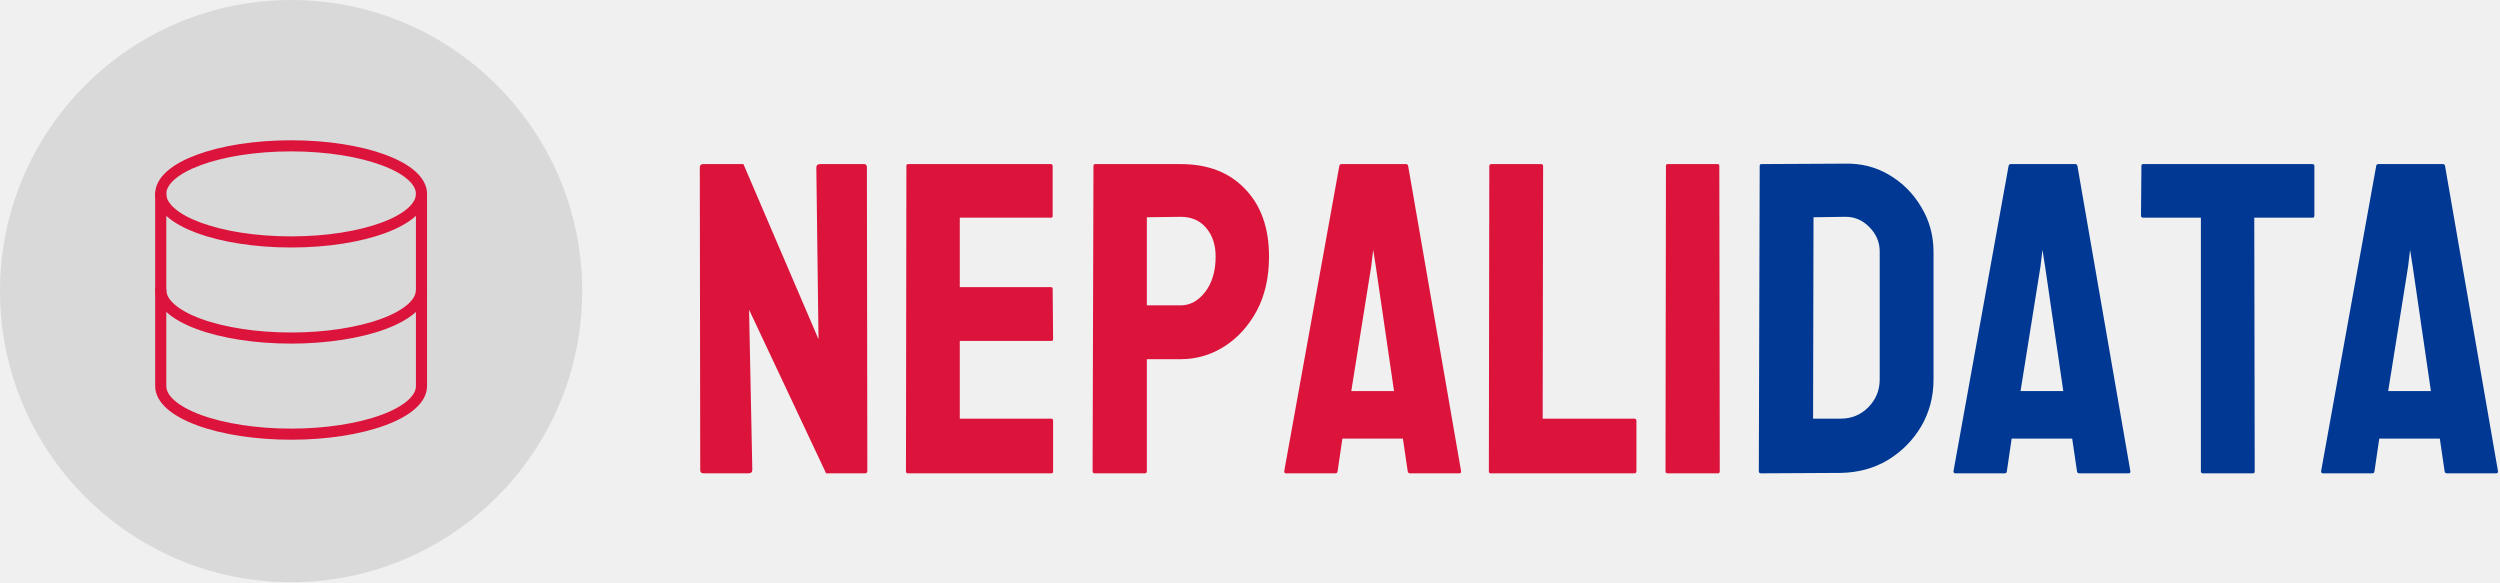
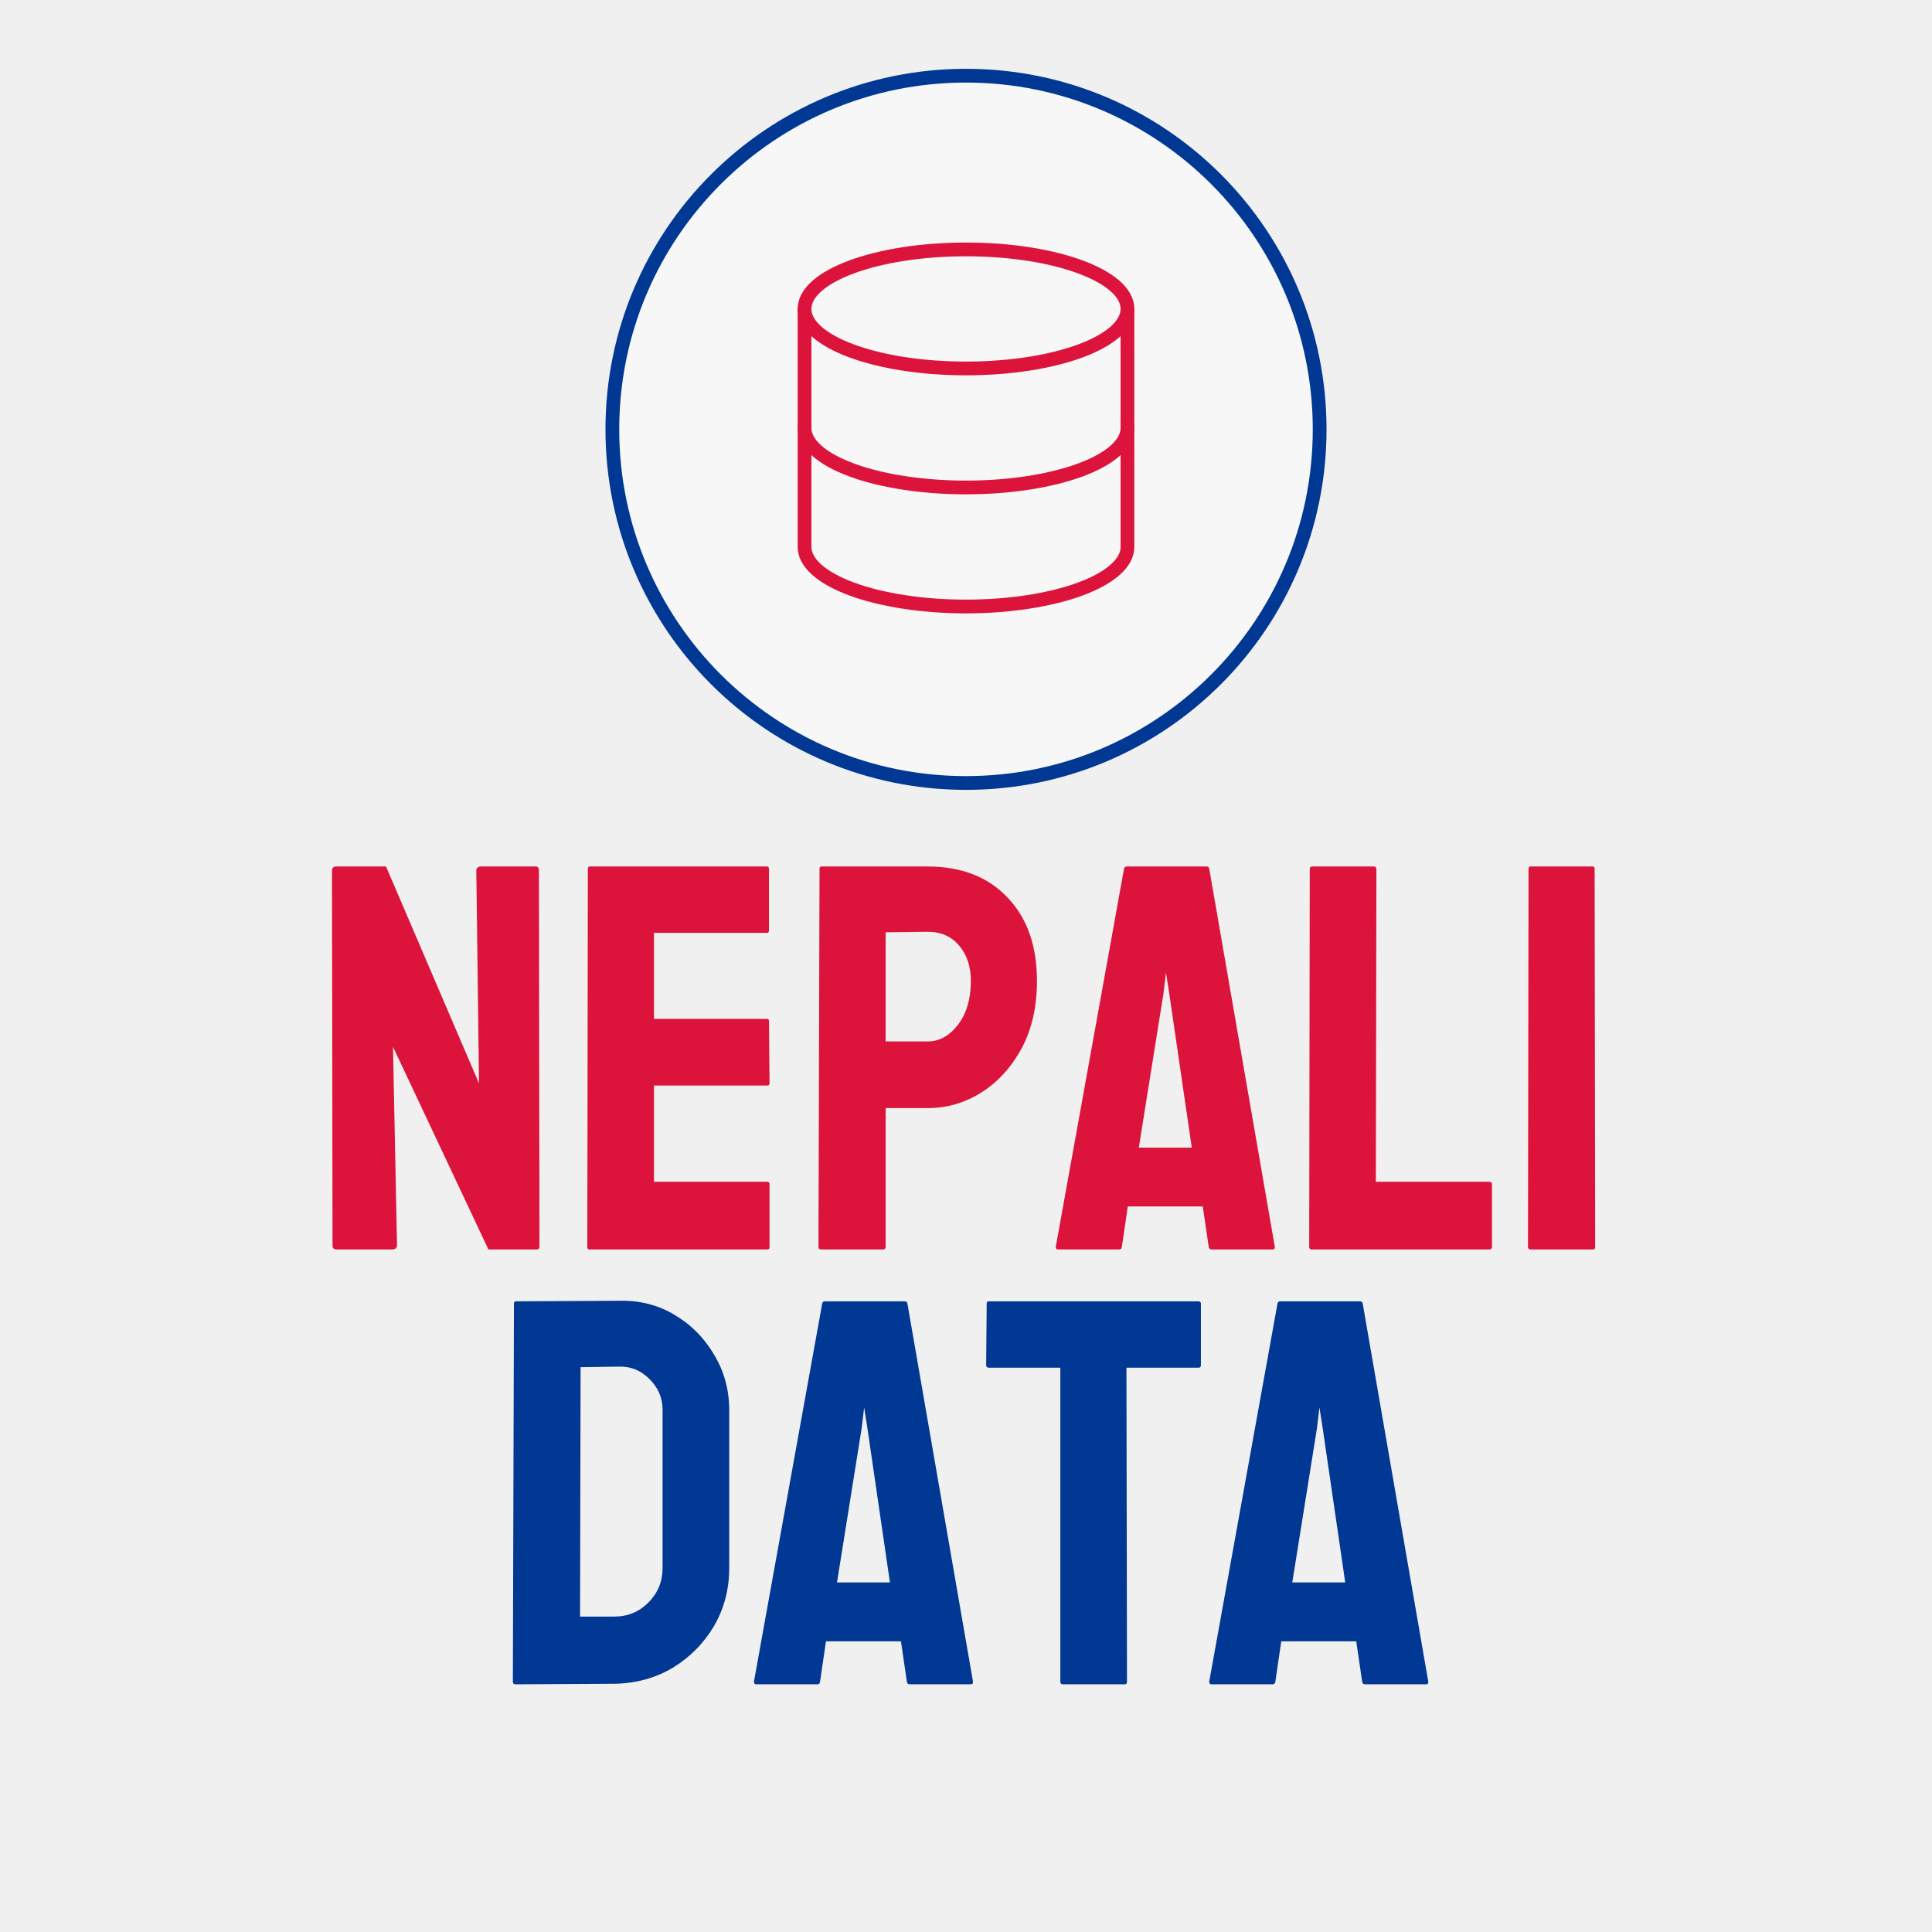
- <svg xmlns="http://www.w3.org/2000/svg" width="1125" height="262" viewBox="0 0 1125 262" fill="none">
-   <path d="M336.688 213H316.668C315.626 213 315.105 212.544 315.105 211.633L314.91 75.402C314.91 74.361 315.431 73.84 316.473 73.84H334.539L368.328 152.648L367.352 75.402C367.352 74.361 367.938 73.84 369.109 73.84H388.934C389.715 73.84 390.105 74.361 390.105 75.402L390.301 211.828C390.301 212.609 389.975 213 389.324 213H371.746L337.078 139.367L338.543 211.438C338.543 212.479 337.924 213 336.688 213ZM473.113 213H408.465C407.944 213 407.684 212.674 407.684 212.023L407.879 74.621C407.879 74.1 408.139 73.84 408.66 73.84H472.918C473.439 73.84 473.699 74.165 473.699 74.816V97.18C473.699 97.701 473.439 97.961 472.918 97.961H431.902V129.211H472.918C473.439 129.211 473.699 129.471 473.699 129.992L473.895 152.648C473.895 153.169 473.634 153.43 473.113 153.43H431.902V188.391H473.113C473.634 188.391 473.895 188.716 473.895 189.367V212.219C473.895 212.74 473.634 213 473.113 213ZM515.105 213H492.645C491.993 213 491.668 212.674 491.668 212.023L492.059 74.621C492.059 74.1 492.319 73.84 492.84 73.84H531.316C543.556 73.84 553.224 77.583 560.32 85.07C567.482 92.492 571.062 102.616 571.062 115.441C571.062 124.816 569.207 132.987 565.496 139.953C561.72 146.854 556.837 152.193 550.848 155.969C544.858 159.745 538.348 161.633 531.316 161.633H516.082V212.023C516.082 212.674 515.757 213 515.105 213ZM531.316 97.57L516.082 97.766V137.414H531.316C535.548 137.414 539.227 135.396 542.352 131.359C545.477 127.258 547.039 121.952 547.039 115.441C547.039 110.233 545.639 105.969 542.84 102.648C540.04 99.263 536.199 97.57 531.316 97.57ZM577.898 212.023L602.703 74.621C602.833 74.1 603.159 73.84 603.68 73.84H632.684C633.204 73.84 633.53 74.1 633.66 74.621L657.488 212.023C657.553 212.674 657.293 213 656.707 213H634.539C633.888 213 633.53 212.674 633.465 212.023L631.316 197.375H604.07L601.922 212.023C601.857 212.674 601.531 213 600.945 213H578.68C578.159 213 577.898 212.674 577.898 212.023ZM619.109 119.836L617.938 112.414L617.059 119.836L608.074 175.988H627.312L619.109 119.836ZM735.418 213H670.77C670.249 213 669.988 212.674 669.988 212.023L670.184 74.816C670.184 74.165 670.509 73.84 671.16 73.84H693.426C694.077 73.84 694.402 74.165 694.402 74.816L694.207 188.391H735.418C736.069 188.391 736.395 188.716 736.395 189.367V212.023C736.395 212.674 736.069 213 735.418 213ZM773.113 213H750.457C749.806 213 749.48 212.674 749.48 212.023L749.676 74.621C749.676 74.1 749.936 73.84 750.457 73.84H772.918C773.439 73.84 773.699 74.1 773.699 74.621L773.895 212.023C773.895 212.674 773.634 213 773.113 213Z" fill="#DC143C" />
-   <path d="M828.289 212.805L792.449 213C791.798 213 791.473 212.674 791.473 212.023L791.863 74.621C791.863 74.1 792.124 73.84 792.645 73.84L830.047 73.644C837.469 73.449 844.174 75.142 850.164 78.723C856.219 82.303 861.036 87.154 864.617 93.273C868.263 99.328 870.086 106.034 870.086 113.391V170.812C870.086 178.495 868.23 185.526 864.52 191.906C860.743 198.221 855.73 203.267 849.48 207.043C843.23 210.754 836.167 212.674 828.289 212.805ZM830.047 97.57L816.082 97.766L815.887 188.391H828.289C833.237 188.391 837.404 186.665 840.789 183.215C844.174 179.764 845.867 175.63 845.867 170.812V113.195C845.867 108.964 844.305 105.285 841.18 102.16C838.055 98.97 834.344 97.44 830.047 97.57ZM879.07 212.023L903.875 74.621C904.005 74.1 904.331 73.84 904.852 73.84H933.855C934.376 73.84 934.702 74.1 934.832 74.621L958.66 212.023C958.725 212.674 958.465 213 957.879 213H935.711C935.06 213 934.702 212.674 934.637 212.023L932.488 197.375H905.242L903.094 212.023C903.029 212.674 902.703 213 902.117 213H879.852C879.331 213 879.07 212.674 879.07 212.023ZM920.281 119.836L919.109 112.414L918.23 119.836L909.246 175.988H928.484L920.281 119.836ZM1013.84 213H991.277C990.691 213 990.398 212.674 990.398 212.023V97.961H964.422C963.771 97.961 963.445 97.635 963.445 96.984L963.641 74.621C963.641 74.1 963.901 73.84 964.422 73.84H1040.4C1041.11 73.84 1041.47 74.1 1041.47 74.621V96.984C1041.47 97.635 1041.21 97.961 1040.69 97.961H1014.42L1014.62 212.023C1014.62 212.674 1014.36 213 1013.84 213ZM1044.5 212.023L1069.3 74.621C1069.43 74.1 1069.76 73.84 1070.28 73.84H1099.29C1099.81 73.84 1100.13 74.1 1100.26 74.621L1124.09 212.023C1124.15 212.674 1123.89 213 1123.31 213H1101.14C1100.49 213 1100.13 212.674 1100.07 212.023L1097.92 197.375H1070.67L1068.52 212.023C1068.46 212.674 1068.13 213 1067.55 213H1045.28C1044.76 213 1044.5 212.674 1044.5 212.023ZM1085.71 119.836L1084.54 112.414L1083.66 119.836L1074.68 175.988H1093.91L1085.71 119.836Z" fill="#003893" />
-   <circle cx="131" cy="131" r="131" fill="#D9D9D9" />
-   <path d="M131 108.875C163.401 108.875 189.667 99.193 189.667 87.25C189.667 75.307 163.401 65.625 131 65.625C98.599 65.625 72.333 75.307 72.333 87.25C72.333 99.193 98.599 108.875 131 108.875Z" fill="#D9D9D9" stroke="#DC143C" stroke-width="5" stroke-linecap="round" stroke-linejoin="round" />
-   <path d="M72.333 87.25V130.5C72.333 136.235 78.514 141.736 89.516 145.791C100.519 149.847 115.441 152.125 131 152.125C146.559 152.125 161.481 149.847 172.484 145.791C183.486 141.736 189.667 136.235 189.667 130.5V87.25" stroke="#DC143C" stroke-width="5" stroke-linecap="round" stroke-linejoin="round" />
-   <path d="M72.333 130.5V173.75C72.333 179.485 78.514 184.986 89.516 189.041C100.519 193.097 115.441 195.375 131 195.375C146.559 195.375 161.481 193.097 172.484 189.041C183.486 184.986 189.667 179.485 189.667 173.75V130.5" stroke="#DC143C" stroke-width="5" stroke-linecap="round" stroke-linejoin="round" />
+ <svg xmlns="http://www.w3.org/2000/svg" viewBox="0 0 702 702" fill="none">
+   <g clip-path="url(#clip0_3_3)">
+     <circle cx="351" cy="156" r="128.5" fill="#F7F7F7" stroke="#003893" stroke-width="5" />
+     <path d="M351 133.875C383.401 133.875 409.667 124.193 409.667 112.25C409.667 100.307 383.401 90.625 351 90.625C318.599 90.625 292.333 100.307 292.333 112.25C292.333 124.193 318.599 133.875 351 133.875Z" stroke="#DC143C" stroke-width="5" stroke-linecap="round" stroke-linejoin="round" />
+     <path d="M292.333 112.25V155.5C292.333 161.235 298.514 166.736 309.516 170.791C320.519 174.847 335.441 177.125 351 177.125C366.559 177.125 381.481 174.847 392.484 170.791C403.486 166.736 409.667 161.235 409.667 155.5V112.25" stroke="#DC143C" stroke-width="5" stroke-linecap="round" stroke-linejoin="round" />
+     <path d="M292.333 155.5V198.75C292.333 204.485 298.514 209.986 309.516 214.041C320.519 218.097 335.441 220.375 351 220.375C366.559 220.375 381.481 218.097 392.484 214.041C403.486 209.986 409.667 204.485 409.667 198.75V155.5" stroke="#DC143C" stroke-width="5" stroke-linecap="round" stroke-linejoin="round" />
+     <path d="M142.406 454H122.387C121.345 454 120.824 453.544 120.824 452.633L120.629 316.402C120.629 315.361 121.15 314.84 122.191 314.84H140.258L174.047 393.648L173.07 316.402C173.07 315.361 173.656 314.84 174.828 314.84H194.652C195.434 314.84 195.824 315.361 195.824 316.402L196.02 452.828C196.02 453.609 195.694 454 195.043 454H177.465L142.797 380.367L144.262 452.438C144.262 453.479 143.643 454 142.406 454ZM278.832 454H214.184C213.663 454 213.402 453.674 213.402 453.023L213.598 315.621C213.598 315.1 213.858 314.84 214.379 314.84H278.637C279.158 314.84 279.418 315.165 279.418 315.816V338.18C279.418 338.701 279.158 338.961 278.637 338.961H237.621V370.211H278.637C279.158 370.211 279.418 370.471 279.418 370.992L279.613 393.648C279.613 394.169 279.353 394.43 278.832 394.43H237.621V429.391H278.832C279.353 429.391 279.613 429.716 279.613 430.367V453.219C279.613 453.74 279.353 454 278.832 454ZM320.824 454H298.363C297.712 454 297.387 453.674 297.387 453.023L297.777 315.621C297.777 315.1 298.038 314.84 298.559 314.84H337.035C349.275 314.84 358.943 318.583 366.039 326.07C373.201 333.492 376.781 343.616 376.781 356.441C376.781 365.816 374.926 373.987 371.215 380.953C367.439 387.854 362.556 393.193 356.566 396.969C350.577 400.745 344.066 402.633 337.035 402.633H321.801V453.023C321.801 453.674 321.475 454 320.824 454ZM337.035 338.57L321.801 338.766V378.414H337.035C341.267 378.414 344.945 376.396 348.07 372.359C351.195 368.258 352.758 362.952 352.758 356.441C352.758 351.233 351.358 346.969 348.559 343.648C345.759 340.263 341.918 338.57 337.035 338.57ZM383.617 453.023L408.422 315.621C408.552 315.1 408.878 314.84 409.398 314.84H438.402C438.923 314.84 439.249 315.1 439.379 315.621L463.207 453.023C463.272 453.674 463.012 454 462.426 454H440.258C439.607 454 439.249 453.674 439.184 453.023L437.035 438.375H409.789L407.641 453.023C407.576 453.674 407.25 454 406.664 454H384.398C383.878 454 383.617 453.674 383.617 453.023ZM424.828 360.836L423.656 353.414L422.777 360.836L413.793 416.988H433.031L424.828 360.836ZM541.137 454H476.488C475.967 454 475.707 453.674 475.707 453.023L475.902 315.816C475.902 315.165 476.228 314.84 476.879 314.84H499.145C499.796 314.84 500.121 315.165 500.121 315.816L499.926 429.391H541.137C541.788 429.391 542.113 429.716 542.113 430.367V453.023C542.113 453.674 541.788 454 541.137 454ZM578.832 454H556.176C555.525 454 555.199 453.674 555.199 453.023L555.395 315.621C555.395 315.1 555.655 314.84 556.176 314.84H578.637C579.158 314.84 579.418 315.1 579.418 315.621L579.613 453.023C579.613 453.674 579.353 454 578.832 454Z" fill="#DC143C" />
+     <path d="M223.168 611.805L187.328 612C186.677 612 186.352 611.674 186.352 611.023L186.742 473.621C186.742 473.1 187.003 472.84 187.523 472.84L224.926 472.645C232.348 472.449 239.053 474.142 245.043 477.723C251.098 481.303 255.915 486.154 259.496 492.273C263.142 498.328 264.965 505.034 264.965 512.391V569.812C264.965 577.495 263.109 584.526 259.398 590.906C255.622 597.221 250.609 602.267 244.359 606.043C238.109 609.754 231.046 611.674 223.168 611.805ZM224.926 496.57L210.961 496.766L210.766 587.391H223.168C228.116 587.391 232.283 585.665 235.668 582.215C239.053 578.764 240.746 574.63 240.746 569.812V512.195C240.746 507.964 239.184 504.285 236.059 501.16C232.934 497.97 229.223 496.44 224.926 496.57ZM273.949 611.023L298.754 473.621C298.884 473.1 299.21 472.84 299.73 472.84H328.734C329.255 472.84 329.581 473.1 329.711 473.621L353.539 611.023C353.604 611.674 353.344 612 352.758 612H330.59C329.939 612 329.581 611.674 329.516 611.023L327.367 596.375H300.121L297.973 611.023C297.908 611.674 297.582 612 296.996 612H274.73C274.21 612 273.949 611.674 273.949 611.023ZM315.16 518.836L313.988 511.414L313.109 518.836L304.125 574.988H323.363L315.16 518.836ZM408.715 612H386.156C385.57 612 385.277 611.674 385.277 611.023V496.961H359.301C358.65 496.961 358.324 496.635 358.324 495.984L358.52 473.621C358.52 473.1 358.78 472.84 359.301 472.84H435.277C435.993 472.84 436.352 473.1 436.352 473.621V495.984C436.352 496.635 436.091 496.961 435.57 496.961H409.301L409.496 611.023C409.496 611.674 409.236 612 408.715 612ZM439.379 611.023L464.184 473.621C464.314 473.1 464.639 472.84 465.16 472.84H494.164C494.685 472.84 495.01 473.1 495.141 473.621L518.969 611.023C519.034 611.674 518.773 612 518.188 612H496.02C495.368 612 495.01 611.674 494.945 611.023L492.797 596.375H465.551L463.402 611.023C463.337 611.674 463.012 612 462.426 612H440.16C439.639 612 439.379 611.674 439.379 611.023ZM480.59 518.836L479.418 511.414L478.539 518.836L469.555 574.988H488.793L480.59 518.836Z" fill="#003893" />
+   </g>
+   <defs>
+     <clipPath id="clip0_3_3">
+       <rect width="702" height="702" fill="white" />
+     </clipPath>
+   </defs>
</svg>
